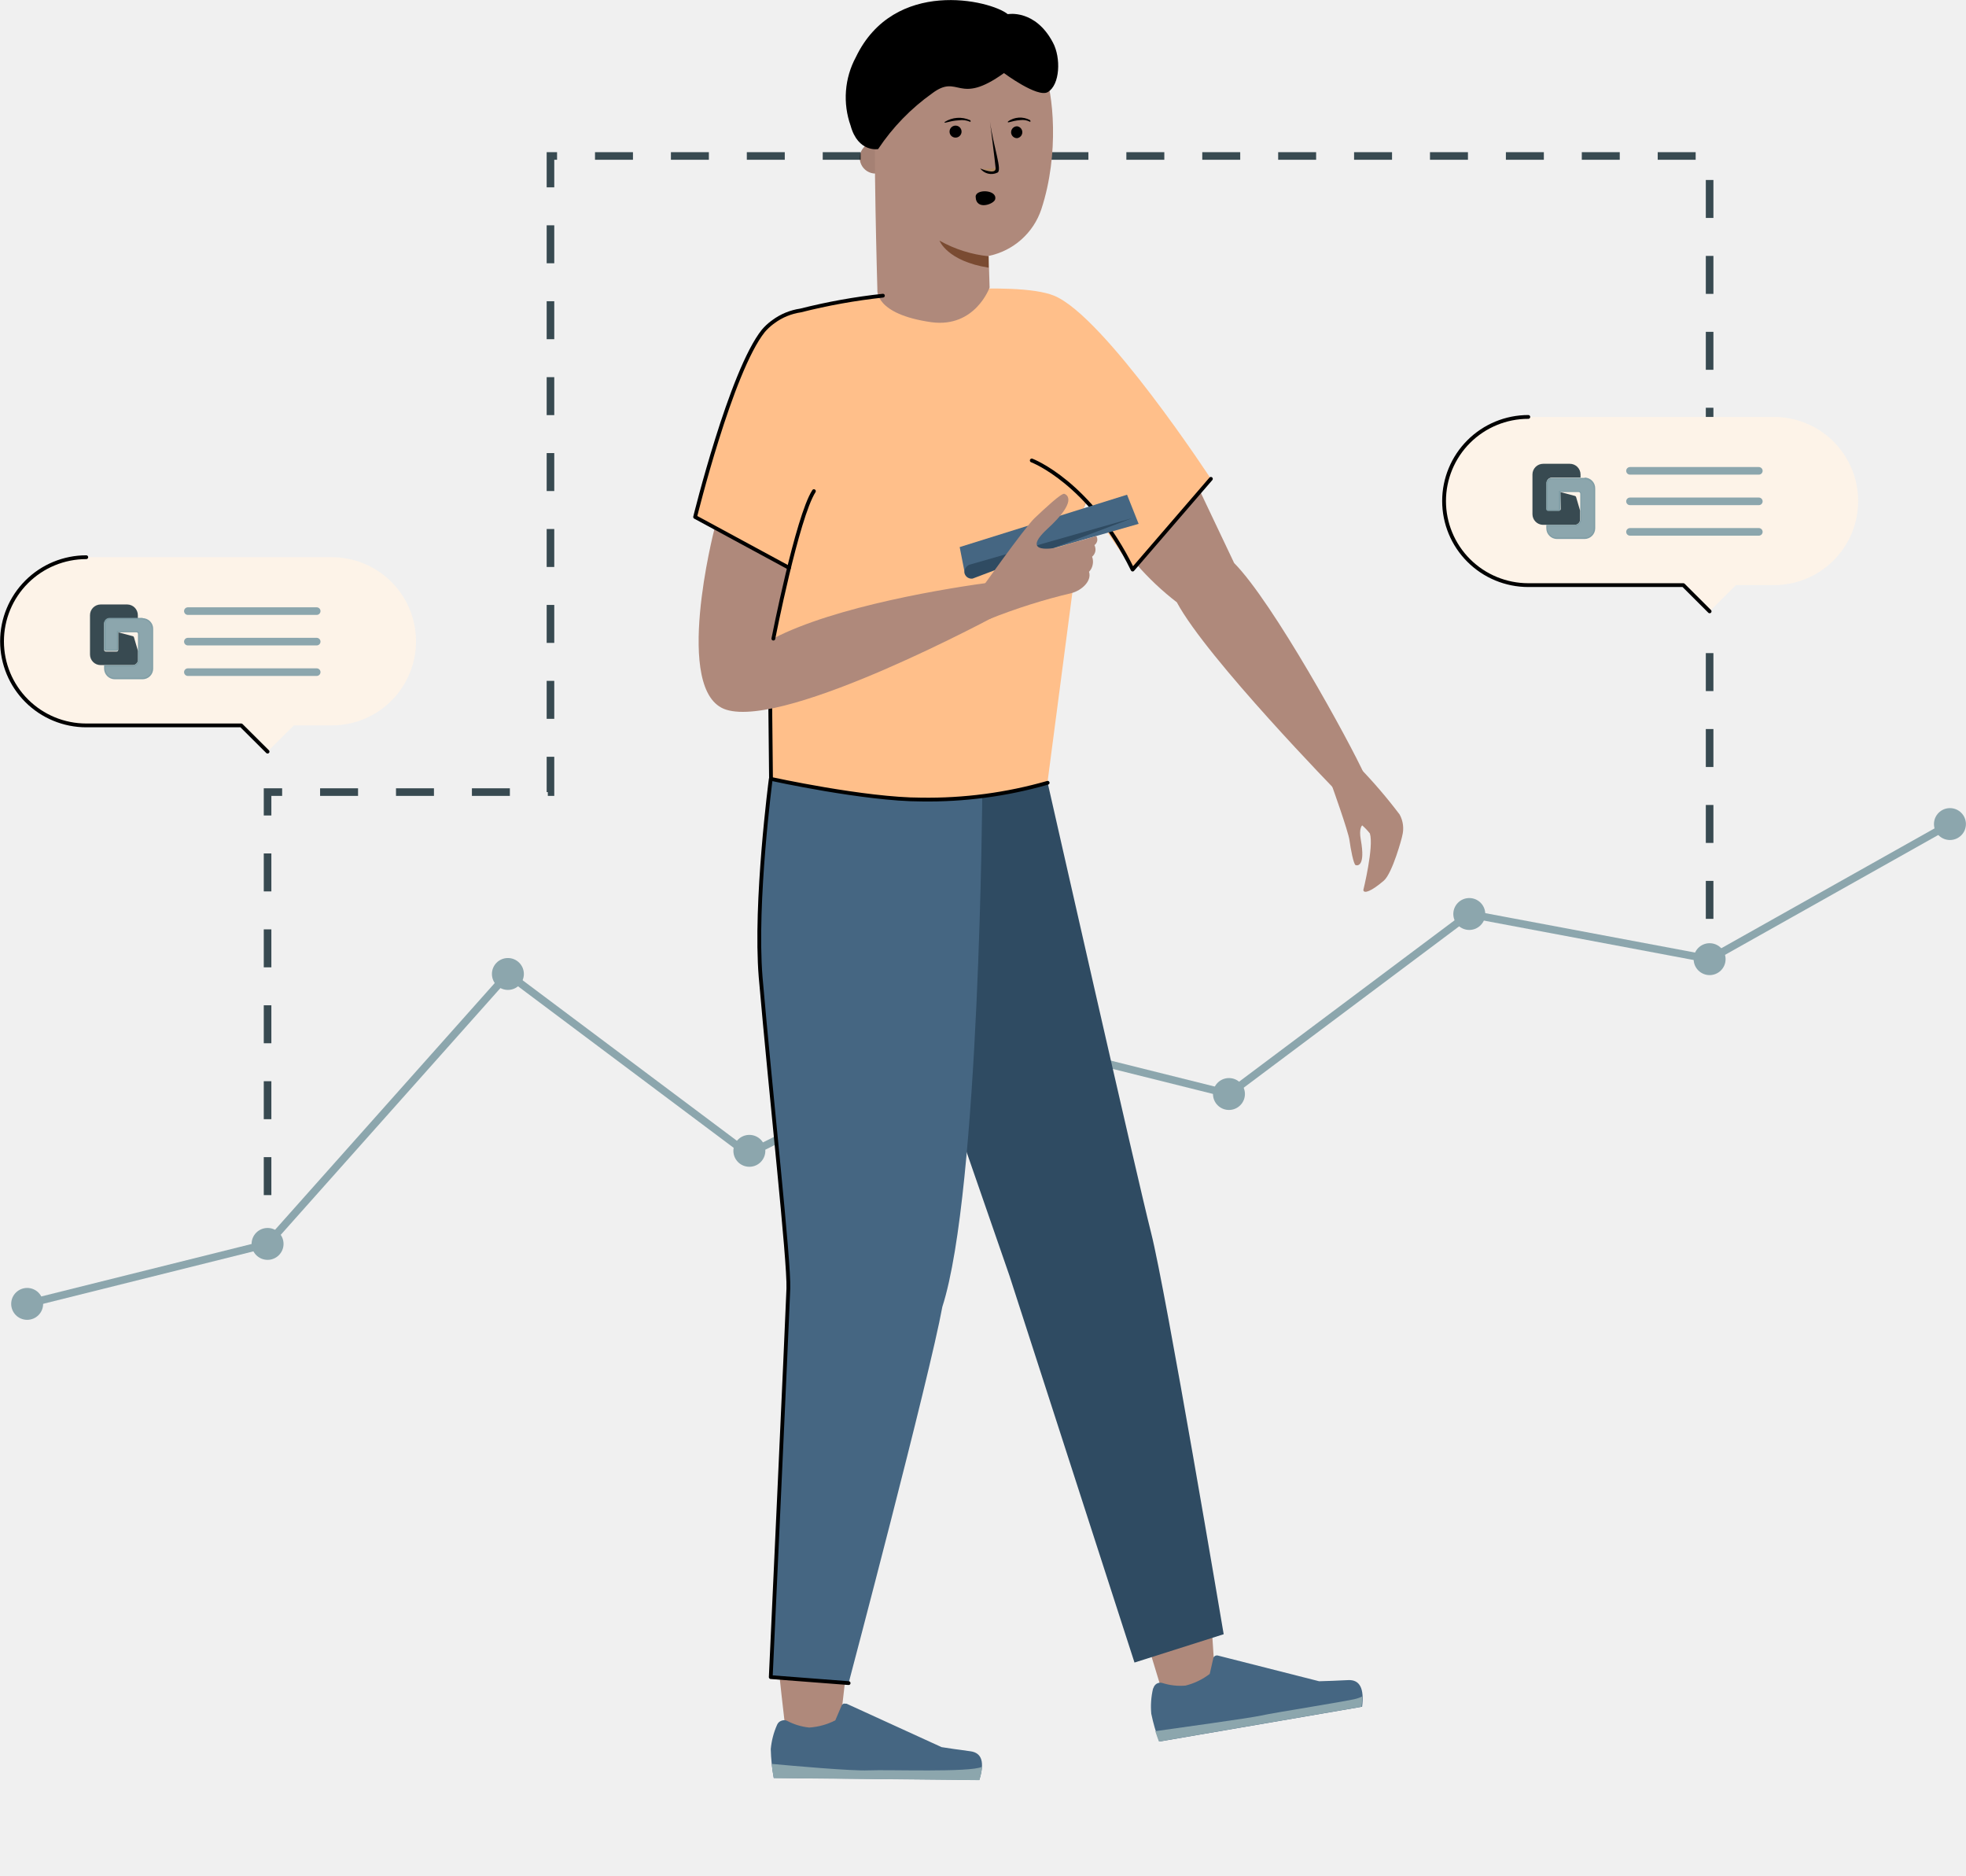
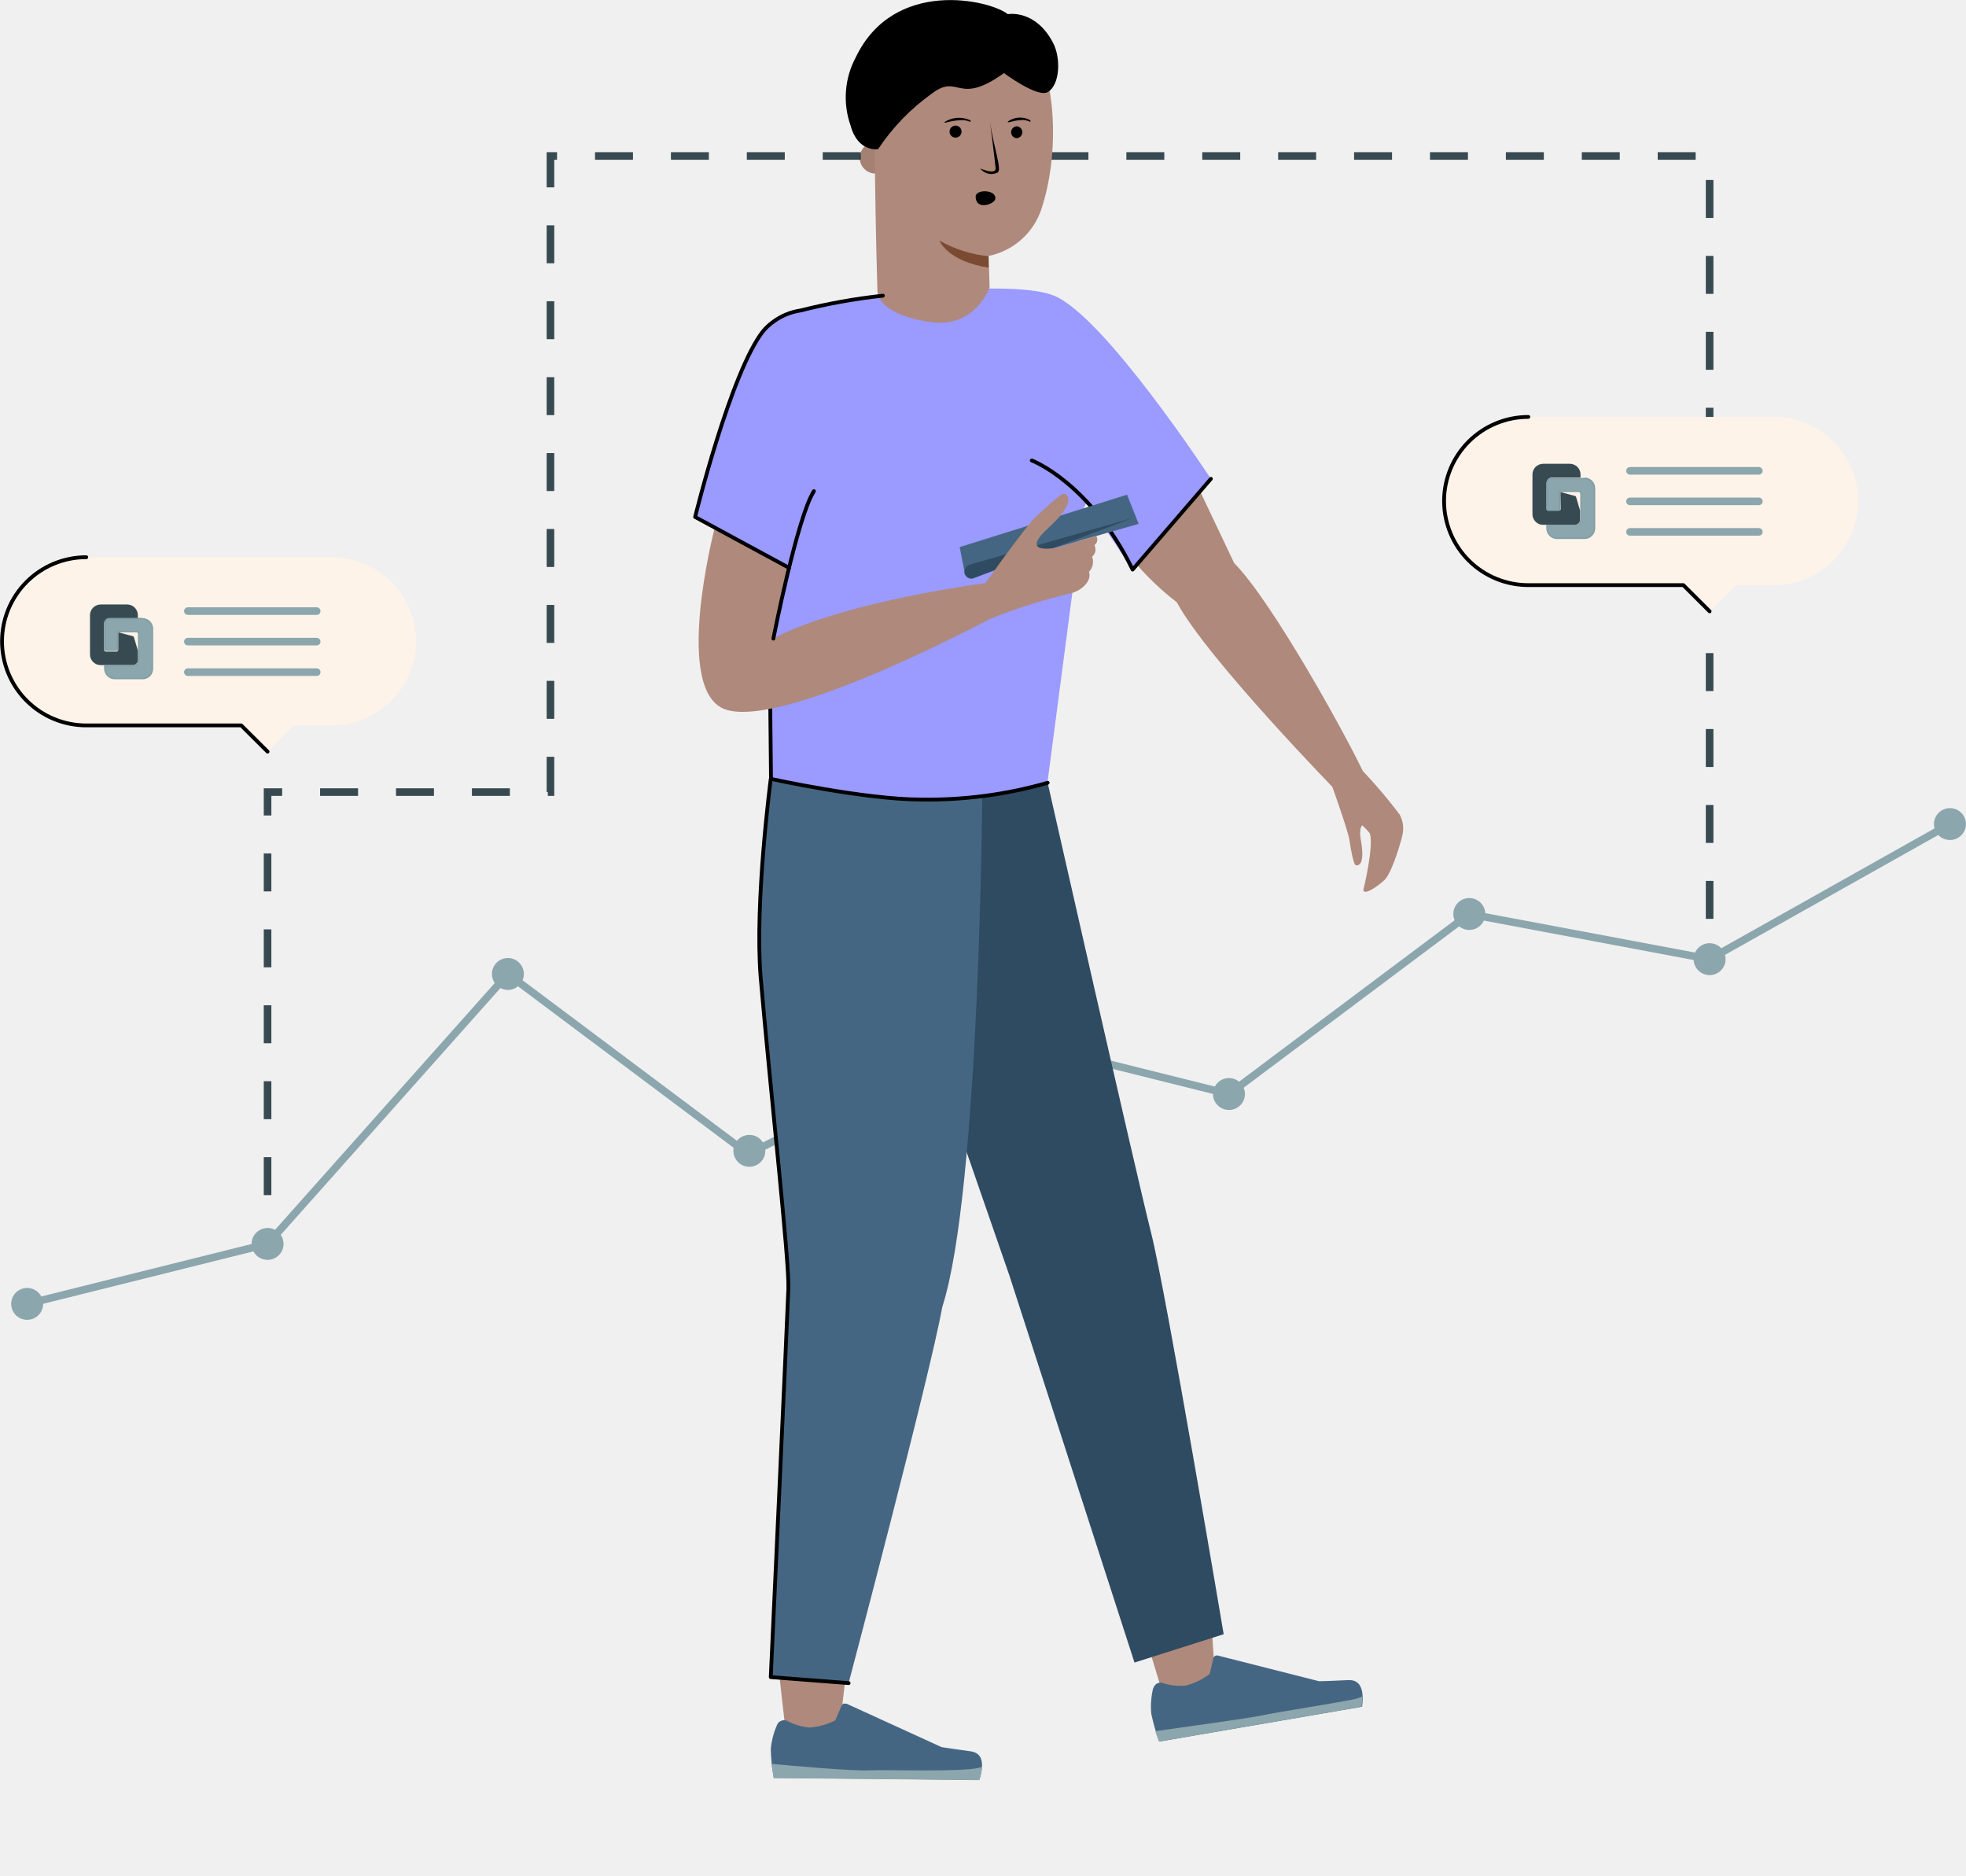
<svg xmlns="http://www.w3.org/2000/svg" width="259" height="247" viewBox="0 0 259 247" fill="none">
  <g clip-path="url(#clip0)">
    <path d="M35.249 157.406V104.326H72.518V20.543H225.224V56.864" stroke="#384A51" stroke-miterlimit="10" stroke-dasharray="5 5" />
    <path d="M3.578 171.734L35.249 163.835L66.91 128.281L98.571 151.991L130.231 136.191L161.903 144.091L193.563 120.381L225.224 126.33L256.885 108.537" stroke="#8CA6AD" stroke-miterlimit="10" />
    <path d="M35.25 165.935C36.412 165.935 37.354 164.994 37.354 163.835C37.354 162.675 36.412 161.734 35.25 161.734C34.088 161.734 33.145 162.675 33.145 163.835C33.145 164.994 34.088 165.935 35.25 165.935Z" fill="#8CA6AD" />
    <path d="M3.578 173.834C4.74 173.834 5.682 172.894 5.682 171.734C5.682 170.574 4.74 169.634 3.578 169.634C2.416 169.634 1.474 170.574 1.474 171.734C1.474 172.894 2.416 173.834 3.578 173.834Z" fill="#8CA6AD" />
    <path d="M66.91 130.381C68.072 130.381 69.014 129.441 69.014 128.281C69.014 127.121 68.072 126.181 66.91 126.181C65.748 126.181 64.806 127.121 64.806 128.281C64.806 129.441 65.748 130.381 66.91 130.381Z" fill="#8CA6AD" />
    <path d="M98.721 153.675C99.883 153.675 100.825 152.735 100.825 151.575C100.825 150.415 99.883 149.475 98.721 149.475C97.558 149.475 96.616 150.415 96.616 151.575C96.616 152.735 97.558 153.675 98.721 153.675Z" fill="#8CA6AD" />
    <path d="M130.231 138.291C131.393 138.291 132.336 137.351 132.336 136.191C132.336 135.031 131.393 134.091 130.231 134.091C129.069 134.091 128.127 135.031 128.127 136.191C128.127 137.351 129.069 138.291 130.231 138.291Z" fill="#8CA6AD" />
    <path d="M161.902 146.192C163.064 146.192 164.006 145.251 164.006 144.091C164.006 142.931 163.064 141.991 161.902 141.991C160.74 141.991 159.798 142.931 159.798 144.091C159.798 145.251 160.74 146.192 161.902 146.192Z" fill="#8CA6AD" />
    <path d="M193.563 122.482C194.725 122.482 195.668 121.541 195.668 120.381C195.668 119.222 194.725 118.281 193.563 118.281C192.401 118.281 191.459 119.222 191.459 120.381C191.459 121.541 192.401 122.482 193.563 122.482Z" fill="#8CA6AD" />
    <path d="M225.224 128.43C226.387 128.43 227.329 127.49 227.329 126.33C227.329 125.17 226.387 124.229 225.224 124.229C224.062 124.229 223.12 125.17 223.12 126.33C223.12 127.49 224.062 128.43 225.224 128.43Z" fill="#8CA6AD" />
    <path d="M256.885 110.637C258.047 110.637 258.989 109.697 258.989 108.537C258.989 107.377 258.047 106.437 256.885 106.437C255.722 106.437 254.78 107.377 254.78 108.537C254.78 109.697 255.722 110.637 256.885 110.637Z" fill="#8CA6AD" />
    <path d="M43.72 73.389H11.365C8.421 73.389 5.599 74.556 3.517 76.633C1.436 78.71 0.267 81.528 0.267 84.465C0.267 87.403 1.436 90.22 3.517 92.298C5.599 94.375 8.421 95.542 11.365 95.542H31.778L35.249 98.996L38.71 95.542H43.72C46.661 95.539 49.482 94.371 51.561 92.294C53.64 90.217 54.807 87.401 54.807 84.465C54.807 81.529 53.64 78.714 51.561 76.637C49.482 74.56 46.661 73.391 43.72 73.389Z" fill="#FDF3E8" />
    <path d="M11.365 73.389C8.421 73.389 5.599 74.556 3.517 76.633C1.436 78.71 0.267 81.528 0.267 84.465V84.465C0.267 87.403 1.436 90.22 3.517 92.298C5.599 94.375 8.421 95.542 11.365 95.542H31.778L35.249 98.996" stroke="black" stroke-width="0.5" stroke-linecap="round" stroke-linejoin="round" />
    <path d="M24.749 80.488H41.722" stroke="#8CA6AD" stroke-linecap="round" stroke-linejoin="round" />
    <path d="M24.749 84.508H41.722" stroke="#8CA6AD" stroke-linecap="round" stroke-linejoin="round" />
    <path d="M24.749 88.527H41.722" stroke="#8CA6AD" stroke-linecap="round" stroke-linejoin="round" />
    <path d="M15.574 83.282L17.507 83.793C17.541 83.801 17.572 83.818 17.597 83.842C17.622 83.867 17.639 83.898 17.646 83.932L18.18 85.744V86.896C18.181 86.988 18.164 87.081 18.129 87.166C18.094 87.253 18.043 87.331 17.977 87.396C17.911 87.462 17.833 87.514 17.747 87.549C17.66 87.583 17.568 87.601 17.475 87.599H13.256C13.072 87.599 12.89 87.563 12.72 87.493C12.55 87.423 12.396 87.32 12.266 87.19C12.136 87.061 12.033 86.906 11.963 86.737C11.893 86.568 11.856 86.386 11.856 86.203V81.022C11.856 80.65 12.004 80.294 12.266 80.03C12.528 79.767 12.884 79.617 13.256 79.614H16.77C17.14 79.62 17.494 79.771 17.753 80.034C18.013 80.297 18.159 80.652 18.159 81.022V81.469H14.42C14.233 81.469 14.054 81.543 13.922 81.675C13.789 81.807 13.715 81.986 13.715 82.173V85.606C13.715 85.662 13.738 85.716 13.778 85.756C13.818 85.796 13.872 85.819 13.929 85.819H15.371C15.425 85.816 15.477 85.792 15.515 85.753C15.553 85.713 15.574 85.66 15.574 85.606V83.282Z" fill="#384A51" />
    <path d="M15.125 89.369C14.776 89.37 14.44 89.232 14.192 88.986C13.944 88.74 13.803 88.407 13.8 88.058V87.696H17.475C17.686 87.693 17.887 87.607 18.035 87.458C18.183 87.308 18.265 87.106 18.265 86.896V83.485C18.265 83.406 18.234 83.33 18.178 83.274C18.122 83.218 18.046 83.186 17.966 83.186H15.488V85.553C15.488 85.584 15.476 85.614 15.454 85.636C15.432 85.658 15.402 85.67 15.371 85.67H13.886C13.87 85.672 13.853 85.67 13.838 85.665C13.822 85.659 13.808 85.651 13.796 85.64C13.784 85.629 13.774 85.615 13.768 85.6C13.761 85.585 13.758 85.569 13.758 85.553V82.088C13.761 81.926 13.827 81.772 13.943 81.658C14.059 81.544 14.215 81.48 14.377 81.481H18.735C18.908 81.481 19.079 81.514 19.238 81.58C19.398 81.646 19.543 81.743 19.665 81.865C19.787 81.986 19.883 82.131 19.949 82.29C20.015 82.449 20.049 82.62 20.049 82.792V88.058C20.049 88.23 20.015 88.401 19.949 88.56C19.883 88.719 19.787 88.864 19.665 88.985C19.543 89.107 19.398 89.204 19.238 89.27C19.079 89.335 18.908 89.369 18.735 89.369H15.125Z" fill="#8CA6AD" />
    <path d="M18.778 81.597C19.103 81.6 19.414 81.73 19.643 81.959C19.873 82.189 20.004 82.499 20.006 82.823V88.057C20.004 88.382 19.873 88.692 19.643 88.921C19.414 89.151 19.103 89.281 18.778 89.283H15.125C14.963 89.285 14.802 89.254 14.652 89.193C14.501 89.132 14.364 89.042 14.249 88.928C14.134 88.814 14.043 88.678 13.98 88.529C13.918 88.38 13.886 88.219 13.886 88.057V87.78H17.464C17.699 87.78 17.925 87.687 18.091 87.521C18.257 87.355 18.351 87.13 18.351 86.895V83.484C18.348 83.381 18.305 83.284 18.231 83.212C18.157 83.14 18.058 83.1 17.956 83.1H15.392V83.281V85.584H13.928V82.087C13.928 81.949 13.984 81.816 14.082 81.718C14.18 81.62 14.313 81.565 14.452 81.565H18.81L18.778 81.597ZM18.81 81.384H14.42C14.233 81.384 14.053 81.458 13.921 81.59C13.789 81.722 13.715 81.901 13.715 82.087V85.52C13.715 85.577 13.737 85.631 13.777 85.671C13.818 85.711 13.872 85.733 13.928 85.733H15.36C15.416 85.733 15.471 85.711 15.511 85.671C15.551 85.631 15.573 85.577 15.573 85.52V83.281H17.966C17.994 83.28 18.021 83.284 18.047 83.294C18.073 83.303 18.097 83.318 18.117 83.337C18.137 83.356 18.152 83.379 18.163 83.404C18.174 83.429 18.18 83.456 18.18 83.484V86.895C18.181 86.988 18.164 87.08 18.129 87.166C18.094 87.252 18.042 87.331 17.977 87.396C17.911 87.462 17.832 87.514 17.746 87.548C17.66 87.583 17.568 87.6 17.475 87.599H13.715V88.057C13.715 88.431 13.863 88.789 14.128 89.052C14.392 89.316 14.751 89.465 15.125 89.465H18.778C18.963 89.465 19.145 89.428 19.316 89.357C19.486 89.287 19.641 89.183 19.771 89.052C19.901 88.921 20.004 88.766 20.074 88.595C20.143 88.424 20.179 88.242 20.177 88.057V82.823C20.179 82.639 20.143 82.456 20.074 82.285C20.004 82.115 19.901 81.959 19.771 81.829C19.641 81.698 19.486 81.594 19.316 81.523C19.145 81.452 18.963 81.416 18.778 81.416L18.81 81.384Z" fill="#7F9DA5" />
    <path d="M233.695 54.913H201.34C198.396 54.913 195.573 56.08 193.492 58.157C191.41 60.235 190.241 63.052 190.241 65.99C190.241 68.927 191.41 71.745 193.492 73.822C195.573 75.899 198.396 77.066 201.34 77.066H221.763L225.224 80.52L228.685 77.066H233.695C236.638 77.066 239.461 75.899 241.542 73.822C243.624 71.745 244.793 68.927 244.793 65.99C244.793 63.052 243.624 60.235 241.542 58.157C239.461 56.08 236.638 54.913 233.695 54.913Z" fill="#FDF3E8" />
    <path d="M201.34 54.913C198.396 54.913 195.573 56.08 193.492 58.157C191.41 60.235 190.241 63.052 190.241 65.99C190.241 68.927 191.41 71.745 193.492 73.822C195.573 75.899 198.396 77.066 201.34 77.066H221.763L225.224 80.52" stroke="black" stroke-width="0.5" stroke-linecap="round" stroke-linejoin="round" />
    <path d="M214.734 62.014H231.708" stroke="#8CA6AD" stroke-linecap="round" stroke-linejoin="round" />
    <path d="M214.734 66.032H231.708" stroke="#8CA6AD" stroke-linecap="round" stroke-linejoin="round" />
    <path d="M214.734 70.052H231.708" stroke="#8CA6AD" stroke-linecap="round" stroke-linejoin="round" />
    <path d="M205.559 64.807L207.482 65.318C207.517 65.326 207.549 65.343 207.575 65.367C207.602 65.392 207.621 65.423 207.632 65.457L208.166 67.269V68.421C208.166 68.607 208.091 68.786 207.959 68.918C207.827 69.05 207.648 69.124 207.461 69.124H203.241C202.879 69.111 202.535 68.958 202.282 68.698C202.03 68.437 201.887 68.09 201.885 67.728V62.493C201.885 62.12 202.033 61.762 202.298 61.498C202.562 61.234 202.921 61.086 203.295 61.086H206.809C207.183 61.086 207.542 61.234 207.806 61.498C208.07 61.762 208.219 62.12 208.219 62.493V62.898H204.448C204.262 62.901 204.085 62.976 203.953 63.107C203.821 63.239 203.746 63.416 203.743 63.602V67.035C203.743 67.091 203.766 67.145 203.806 67.185C203.846 67.225 203.9 67.248 203.957 67.248H205.399C205.456 67.248 205.51 67.225 205.55 67.185C205.59 67.145 205.613 67.091 205.613 67.035L205.559 64.807Z" fill="#384A51" />
    <path d="M205.089 70.894C204.741 70.894 204.407 70.756 204.16 70.51C203.914 70.264 203.775 69.931 203.775 69.583V69.22H207.45C207.661 69.218 207.862 69.132 208.01 68.982C208.157 68.833 208.24 68.631 208.24 68.421V65.031C208.238 64.952 208.205 64.878 208.15 64.823C208.094 64.767 208.02 64.735 207.941 64.732H205.452V67.099C205.452 67.13 205.44 67.16 205.418 67.182C205.396 67.204 205.366 67.216 205.335 67.216H203.893C203.862 67.216 203.832 67.204 203.81 67.182C203.788 67.16 203.775 67.13 203.775 67.099V63.645C203.778 63.484 203.843 63.331 203.957 63.218C204.07 63.105 204.224 63.04 204.384 63.037H208.742C209.091 63.037 209.425 63.175 209.671 63.421C209.918 63.667 210.056 64.001 210.056 64.348V69.583C210.056 69.931 209.918 70.264 209.671 70.51C209.425 70.756 209.091 70.894 208.742 70.894H205.089Z" fill="#8CA6AD" />
    <path d="M208.753 63.122C209.078 63.122 209.391 63.252 209.621 63.481C209.852 63.711 209.981 64.023 209.981 64.348V69.583C209.981 69.908 209.852 70.22 209.621 70.45C209.391 70.68 209.078 70.809 208.753 70.809H205.089C204.764 70.806 204.453 70.676 204.223 70.447C203.994 70.217 203.863 69.907 203.86 69.583V69.295H207.45C207.683 69.292 207.906 69.198 208.07 69.032C208.234 68.866 208.325 68.643 208.325 68.41V65.031C208.325 64.929 208.285 64.831 208.213 64.759C208.141 64.687 208.043 64.647 207.941 64.647H205.367V64.828V67.131H203.893V63.645C203.893 63.576 203.906 63.508 203.932 63.445C203.959 63.381 203.997 63.324 204.046 63.275C204.094 63.227 204.152 63.188 204.216 63.162C204.279 63.136 204.347 63.122 204.416 63.122H208.774H208.753ZM208.774 62.941H204.416C204.23 62.944 204.052 63.019 203.92 63.15C203.789 63.282 203.714 63.459 203.711 63.645V67.078C203.711 67.134 203.733 67.188 203.774 67.228C203.814 67.268 203.868 67.291 203.925 67.291H205.367C205.423 67.291 205.478 67.268 205.518 67.228C205.558 67.188 205.58 67.134 205.58 67.078V64.807H207.973C208 64.805 208.028 64.809 208.054 64.819C208.08 64.829 208.103 64.843 208.123 64.862C208.143 64.881 208.159 64.904 208.17 64.929C208.181 64.954 208.187 64.982 208.187 65.009V68.421C208.187 68.607 208.112 68.786 207.98 68.918C207.848 69.05 207.669 69.124 207.482 69.124H203.711V69.583C203.711 69.951 203.855 70.304 204.113 70.567C204.37 70.83 204.721 70.982 205.089 70.99H208.742C209.116 70.99 209.475 70.842 209.739 70.578C210.003 70.314 210.152 69.956 210.152 69.583V64.348C210.158 64.161 210.126 63.974 210.058 63.799C209.991 63.624 209.889 63.464 209.758 63.329C209.628 63.194 209.472 63.087 209.299 63.013C209.126 62.939 208.941 62.9 208.753 62.898L208.774 62.941Z" fill="#7F9DA5" />
    <path d="M225.224 121.021V82.994" stroke="#384A51" stroke-miterlimit="10" stroke-dasharray="5 5" />
    <g style="mix-blend-mode:multiply">
-       <path d="M138.862 75.095C138.862 75.095 142.462 62.515 146.51 59.103L138.862 75.095Z" fill="#FFBF8A" />
+       <path d="M138.862 75.095C138.862 75.095 142.462 62.515 146.51 59.103L138.862 75.095Z" fill="#9A9AFF" />
    </g>
    <path d="M210.429 247C212.28 246.994 214.054 246.258 215.363 244.952C216.672 243.645 217.41 241.875 217.415 240.028C217.41 238.18 216.672 236.41 215.363 235.104C214.054 233.798 212.28 233.061 210.429 233.056H203.187C201.336 233.05 199.563 232.314 198.254 231.007C196.945 229.701 196.207 227.931 196.201 226.084C196.207 224.237 196.945 222.468 198.254 221.164C199.564 219.859 201.337 219.125 203.187 219.122H224.316C226.167 219.116 227.94 218.38 229.249 217.074C230.558 215.767 231.296 213.997 231.302 212.15C231.296 210.303 230.558 208.532 229.249 207.226C227.94 205.92 226.167 205.183 224.316 205.178H43.794C42.874 205.175 41.962 205.353 41.111 205.702C40.26 206.051 39.486 206.564 38.833 207.211C38.181 207.858 37.662 208.628 37.307 209.475C36.953 210.323 36.769 211.232 36.766 212.15C36.769 213.068 36.953 213.977 37.307 214.825C37.662 215.672 38.181 216.441 38.833 217.089C39.486 217.736 40.26 218.249 41.111 218.598C41.962 218.947 42.874 219.125 43.794 219.122H52.532C54.381 219.128 56.153 219.863 57.462 221.167C58.77 222.471 59.509 224.238 59.518 226.084C59.512 227.931 58.774 229.701 57.466 231.007C56.157 232.314 54.383 233.05 52.532 233.056H36.189C34.338 233.061 32.564 233.798 31.256 235.104C29.947 236.41 29.209 238.18 29.203 240.028C29.209 241.875 29.947 243.645 31.256 244.952C32.564 246.258 34.338 246.994 36.189 247H210.429Z" fill="#F0F0F0" />
    <path fill-rule="evenodd" clip-rule="evenodd" d="M150.312 213.483C151.263 216.734 152.289 220.167 153.389 223.738L160.161 222.502C159.915 218.568 159.659 214.74 159.413 211.062L150.312 213.483Z" fill="#AF897B" />
    <path fill-rule="evenodd" clip-rule="evenodd" d="M151.904 222.394C151.645 223.483 151.565 224.606 151.669 225.72C151.924 226.966 152.281 228.189 152.737 229.377L179.442 224.793C179.741 222.383 179.143 221.211 177.605 221.285C176.066 221.36 174.785 221.413 173.78 221.435L160.418 218.044C160.358 218.028 160.295 218.028 160.236 218.044C160.171 218.05 160.108 218.072 160.054 218.108C160.003 218.141 159.956 218.181 159.916 218.226C159.876 218.275 159.85 218.334 159.841 218.396L159.371 220.464C158.423 221.199 157.331 221.725 156.166 222.01C155.135 222.096 154.096 221.976 153.111 221.658C152.866 221.594 152.605 221.628 152.385 221.754C152.17 221.888 152.014 222.097 151.947 222.341L151.904 222.394Z" fill="#456682" />
    <path fill-rule="evenodd" clip-rule="evenodd" d="M102.405 218.119C102.758 221.488 103.153 225.038 103.591 228.78H110.481C110.94 224.868 111.378 221.062 111.795 217.395L102.405 218.119Z" fill="#AF897B" />
    <path fill-rule="evenodd" clip-rule="evenodd" d="M102.373 227.171C101.923 228.185 101.641 229.265 101.54 230.369C101.571 231.643 101.703 232.912 101.935 234.164L129.013 234.431C129.74 232.118 129.366 230.86 127.838 230.657C126.311 230.454 125.051 230.273 124.046 230.113L111.517 224.388C111.457 224.379 111.395 224.379 111.335 224.388C111.272 224.373 111.206 224.373 111.143 224.388C111.085 224.406 111.034 224.439 110.993 224.484C110.945 224.527 110.906 224.577 110.876 224.634L110.043 226.585C108.977 227.131 107.81 227.454 106.614 227.533C105.582 227.428 104.581 227.124 103.666 226.638C103.433 226.542 103.172 226.542 102.939 226.638C102.82 226.678 102.71 226.742 102.616 226.826C102.522 226.911 102.447 227.014 102.395 227.128L102.373 227.171Z" fill="#456682" />
    <path fill-rule="evenodd" clip-rule="evenodd" d="M179.453 223.439C179.462 223.892 179.437 224.345 179.378 224.793L152.674 229.378C152.546 229.058 152.3 228.311 152.193 228.013C154.981 227.608 164.541 226.307 166.133 225.955C167.992 225.54 177.787 224.026 178.78 223.706C179.013 223.639 179.238 223.55 179.453 223.439Z" fill="#8CA6AD" />
    <path fill-rule="evenodd" clip-rule="evenodd" d="M129.366 232.703C129.325 233.302 129.207 233.894 129.013 234.462L101.935 234.196C101.817 233.577 101.721 232.948 101.657 232.319C104.413 232.575 112.168 233.268 114.39 233.172C117.082 233.055 127.86 233.471 129.366 232.703Z" fill="#8CA6AD" />
    <path fill-rule="evenodd" clip-rule="evenodd" d="M110.662 103.612L132.987 168.025L149.458 218.973L161.208 215.242C161.208 215.242 153.592 170.04 151.659 162.428C149.725 154.816 138.018 103.101 138.018 103.101L110.662 103.612Z" fill="#2F4B62" />
    <path fill-rule="evenodd" clip-rule="evenodd" d="M101.54 102.589C101.54 102.589 99.404 118.793 100.205 128.686C101.562 144.358 103.986 166.074 103.858 169.72C103.719 173.696 101.54 220.892 101.54 220.892L111.795 221.681C111.795 221.681 122.477 181.308 124.143 172.119C129.089 156.767 129.409 104.124 129.409 104.124L101.54 102.589Z" fill="#456682" />
    <path d="M101.54 102.589C101.54 102.589 99.404 118.793 100.205 128.686C101.562 144.358 103.986 166.074 103.858 169.72C103.719 173.696 101.54 220.892 101.54 220.892L111.795 221.681" stroke="black" stroke-width="0.5" stroke-linecap="round" stroke-linejoin="round" />
-     <path d="M138.862 38.944C133.639 36.812 116.356 38.944 116.356 38.944C112.697 39.341 109.071 39.993 105.503 40.895C104.215 41.082 102.994 41.584 101.946 42.355L101.743 42.504C101.33 42.819 100.95 43.177 100.611 43.571C96.338 48.901 91.617 68.09 91.617 68.09L101.231 73.314L101.541 102.589C101.541 102.589 113.921 105.307 121.323 105.307C126.956 105.395 132.571 104.651 137.987 103.1L142.9 65.66L149.213 75.02L159.521 63.069C159.521 63.069 145.507 41.652 138.862 38.944Z" fill="#FFBF8A" />
+     <path d="M138.862 38.944C133.639 36.812 116.356 38.944 116.356 38.944C112.697 39.341 109.071 39.993 105.503 40.895C104.215 41.082 102.994 41.584 101.946 42.355L101.743 42.504C101.33 42.819 100.95 43.177 100.611 43.571C96.338 48.901 91.617 68.09 91.617 68.09L101.231 73.314L101.541 102.589C101.541 102.589 113.921 105.307 121.323 105.307C126.956 105.395 132.571 104.651 137.987 103.1L142.9 65.66L149.213 75.02L159.521 63.069C159.521 63.069 145.507 41.652 138.862 38.944Z" fill="#9A9AFF" />
    <path d="M101.476 93.356L101.572 102.589C101.572 102.589 113.952 105.307 121.354 105.307C126.987 105.395 132.603 104.651 138.018 103.1" stroke="black" stroke-width="0.5" stroke-linecap="round" stroke-linejoin="round" />
    <path d="M175.479 103.516C175.479 103.516 177.616 109.465 177.776 110.648C177.936 111.832 178.321 113.847 178.588 113.943C178.855 114.038 179.902 114.102 179.272 110.606C178.994 109.071 179.453 108.708 179.453 108.708C179.823 109.032 180.163 109.388 180.468 109.774C181.013 111.523 179.603 117.237 179.603 117.237C179.688 117.748 180.671 117.386 182.294 116C183.448 115.019 184.741 110.179 184.73 110.083C184.98 109.14 184.858 108.136 184.388 107.28C182.737 105.093 180.954 103.011 179.047 101.043L175.479 103.516Z" fill="#AF897B" />
    <path d="M179.795 102.109C177.786 97.674 167.713 79.337 162.586 74.156L158.089 64.689L149.693 74.284C151.3 76.139 153.089 77.829 155.034 79.327C158.997 86.725 176.334 104.476 176.334 104.476C176.334 104.476 181.194 105.851 179.795 102.109Z" fill="#AF897B" />
    <g style="mix-blend-mode:multiply">
      <path d="M115.939 22.771C116.483 22.561 116.922 22.146 117.162 21.615C117.402 21.085 117.423 20.481 117.221 19.935C117.056 19.574 116.79 19.267 116.455 19.052C116.119 18.838 115.729 18.724 115.331 18.725C114.933 18.725 114.543 18.841 114.209 19.056C113.875 19.273 113.61 19.58 113.446 19.942C113.282 20.305 113.227 20.706 113.286 21.099C113.345 21.492 113.516 21.86 113.779 22.159C114.042 22.457 114.386 22.674 114.769 22.782C115.152 22.891 115.558 22.887 115.939 22.771Z" fill="#AF897B" />
    </g>
    <path fill-rule="evenodd" clip-rule="evenodd" d="M115.362 13.4C116.43 -1.013 134.429 1.812 137.591 9.435C138.723 12.132 139.61 20.202 137.185 27.558C136.671 29.101 135.758 30.482 134.539 31.562C133.32 32.642 131.838 33.382 130.242 33.709L130.37 37.867C130.37 37.867 128.479 43.197 122.722 42.44C115.159 41.374 115.586 38.176 115.586 38.176C115.586 38.176 115.01 18.4 115.362 13.4Z" fill="#AF897B" />
    <path fill-rule="evenodd" clip-rule="evenodd" d="M131.107 26.236C131 26.865 128.586 27.782 128.532 25.916C128.5 24.86 131.385 24.956 131.107 26.236Z" fill="black" />
    <path fill-rule="evenodd" clip-rule="evenodd" d="M132.795 15.991C133.211 15.697 133.702 15.525 134.211 15.493C134.72 15.461 135.228 15.57 135.679 15.81C135.807 15.906 135.753 16.087 135.679 16.034C135.29 15.836 134.85 15.761 134.418 15.82C133.19 15.906 132.634 16.321 132.795 15.991Z" fill="black" />
    <path fill-rule="evenodd" clip-rule="evenodd" d="M124.463 16.055C124.955 15.748 125.515 15.565 126.095 15.524C126.674 15.484 127.254 15.585 127.785 15.821C127.945 15.906 127.86 16.087 127.785 16.034C127.334 15.842 126.839 15.776 126.354 15.842C124.976 15.916 124.271 16.364 124.463 16.055Z" fill="black" />
    <path d="M133.981 18.198C134.173 18.176 134.351 18.083 134.48 17.939C134.608 17.794 134.68 17.608 134.68 17.414C134.68 17.221 134.608 17.034 134.48 16.89C134.351 16.745 134.173 16.653 133.981 16.631C133.773 16.634 133.575 16.718 133.429 16.866C133.283 17.013 133.201 17.212 133.201 17.42C133.201 17.626 133.283 17.824 133.43 17.97C133.576 18.116 133.774 18.198 133.981 18.198Z" fill="black" />
    <path d="M125.874 18.123C126.031 18.125 126.185 18.08 126.317 17.994C126.448 17.908 126.551 17.785 126.612 17.641C126.674 17.496 126.69 17.337 126.66 17.183C126.63 17.029 126.554 16.887 126.443 16.776C126.332 16.665 126.19 16.59 126.036 16.56C125.881 16.529 125.722 16.546 125.577 16.607C125.432 16.668 125.309 16.771 125.223 16.902C125.137 17.034 125.092 17.188 125.094 17.344C125.094 17.551 125.176 17.749 125.322 17.895C125.468 18.041 125.667 18.123 125.874 18.123Z" fill="black" />
    <path fill-rule="evenodd" clip-rule="evenodd" d="M131.203 22.611C132.143 21.811 130.413 22.291 129.601 22.27C128.789 22.249 131.001 22.771 131.203 22.611Z" fill="#B28B67" />
    <path d="M132.763 1.865C132.763 1.865 136.373 1.172 138.712 5.607C139.781 7.601 139.663 11.172 138.029 12.132C136.672 12.91 132.261 9.626 132.261 9.626C126.14 14.029 126.364 9.626 122.807 12.291C120.002 14.284 117.587 16.774 115.683 19.637C115.683 19.637 113.044 20.127 112.061 16.556C111.539 15.088 111.33 13.527 111.448 11.974C111.566 10.421 112.007 8.909 112.745 7.537C117.776 -2.953 130.445 -0 132.763 1.865Z" fill="black" />
    <path fill-rule="evenodd" clip-rule="evenodd" d="M130.413 15.991C130.883 19.381 132.079 22.473 131.395 22.739C131.012 22.923 130.577 22.968 130.164 22.867C129.751 22.766 129.386 22.525 129.131 22.185C129.131 22.185 131.267 23.123 131.16 22.132C131.096 21.322 130.413 15.991 130.413 15.991Z" fill="black" />
    <g style="mix-blend-mode:multiply">
      <path fill-rule="evenodd" clip-rule="evenodd" d="M130.242 33.752C127.965 33.517 125.762 32.817 123.769 31.694C123.769 31.694 124.762 34.392 130.242 35.255V33.752Z" fill="#B28B67" />
    </g>
    <path d="M135.925 60.648C135.925 60.648 143.573 63.505 149.213 75.019L159.521 63.068" stroke="black" stroke-width="0.5" stroke-linecap="round" stroke-linejoin="round" />
    <path d="M150.003 68.996L127.112 75.552L126.429 72.056L148.476 65.158" fill="#456682" />
    <path d="M149.212 68.228C148.838 68.325 127.988 74.284 127.71 74.38C127.493 74.471 127.313 74.632 127.197 74.836C127.081 75.04 127.036 75.277 127.069 75.51C127.13 75.737 127.272 75.933 127.47 76.061C127.667 76.189 127.905 76.24 128.137 76.203" fill="#2F4B62" />
    <path d="M130.317 81.544C133.849 80.134 137.48 78.987 141.18 78.111C142.473 77.77 143.872 76.533 143.466 75.307C143.714 75.056 143.881 74.737 143.947 74.39C144.027 74.035 144.001 73.665 143.872 73.324C144.087 73.142 144.237 72.895 144.299 72.621C144.352 72.341 144.311 72.053 144.182 71.8C144.366 71.664 144.495 71.468 144.545 71.245C144.59 71.02 144.544 70.787 144.417 70.595L139.247 72.12C139.247 72.12 134.141 73.186 138.029 69.614C141.917 66.043 140.614 65.169 140.219 65.041C139.824 64.913 137.591 67.024 136.299 68.239C135.006 69.454 128.886 78.09 128.886 78.09L130.317 81.544Z" fill="#AF897B" />
    <path d="M131.107 76.629C125.051 77.407 110.075 79.827 101.882 84.091L103.944 74.763L94.106 69.721C94.106 69.721 88.541 91.224 95.665 93.473C103.709 96.01 131.695 80.84 131.695 80.84C131.695 80.84 136.096 76.32 131.107 76.629Z" fill="#AF897B" />
    <path d="M116.313 38.943C112.654 39.34 109.028 39.992 105.46 40.894C104.173 41.082 102.951 41.584 101.903 42.355L101.701 42.504C101.287 42.819 100.907 43.176 100.568 43.57C96.296 48.901 91.574 68.09 91.574 68.09L103.944 74.785" stroke="black" stroke-width="0.5" stroke-linecap="round" stroke-linejoin="round" />
    <path d="M101.882 84.113C101.882 84.113 105.022 68.122 107.223 64.689" stroke="black" stroke-width="0.5" stroke-linecap="round" stroke-linejoin="round" />
  </g>
  <defs>
    <clipPath id="clip0">
      <rect width="259" height="247" fill="white" />
    </clipPath>
  </defs>
</svg>
